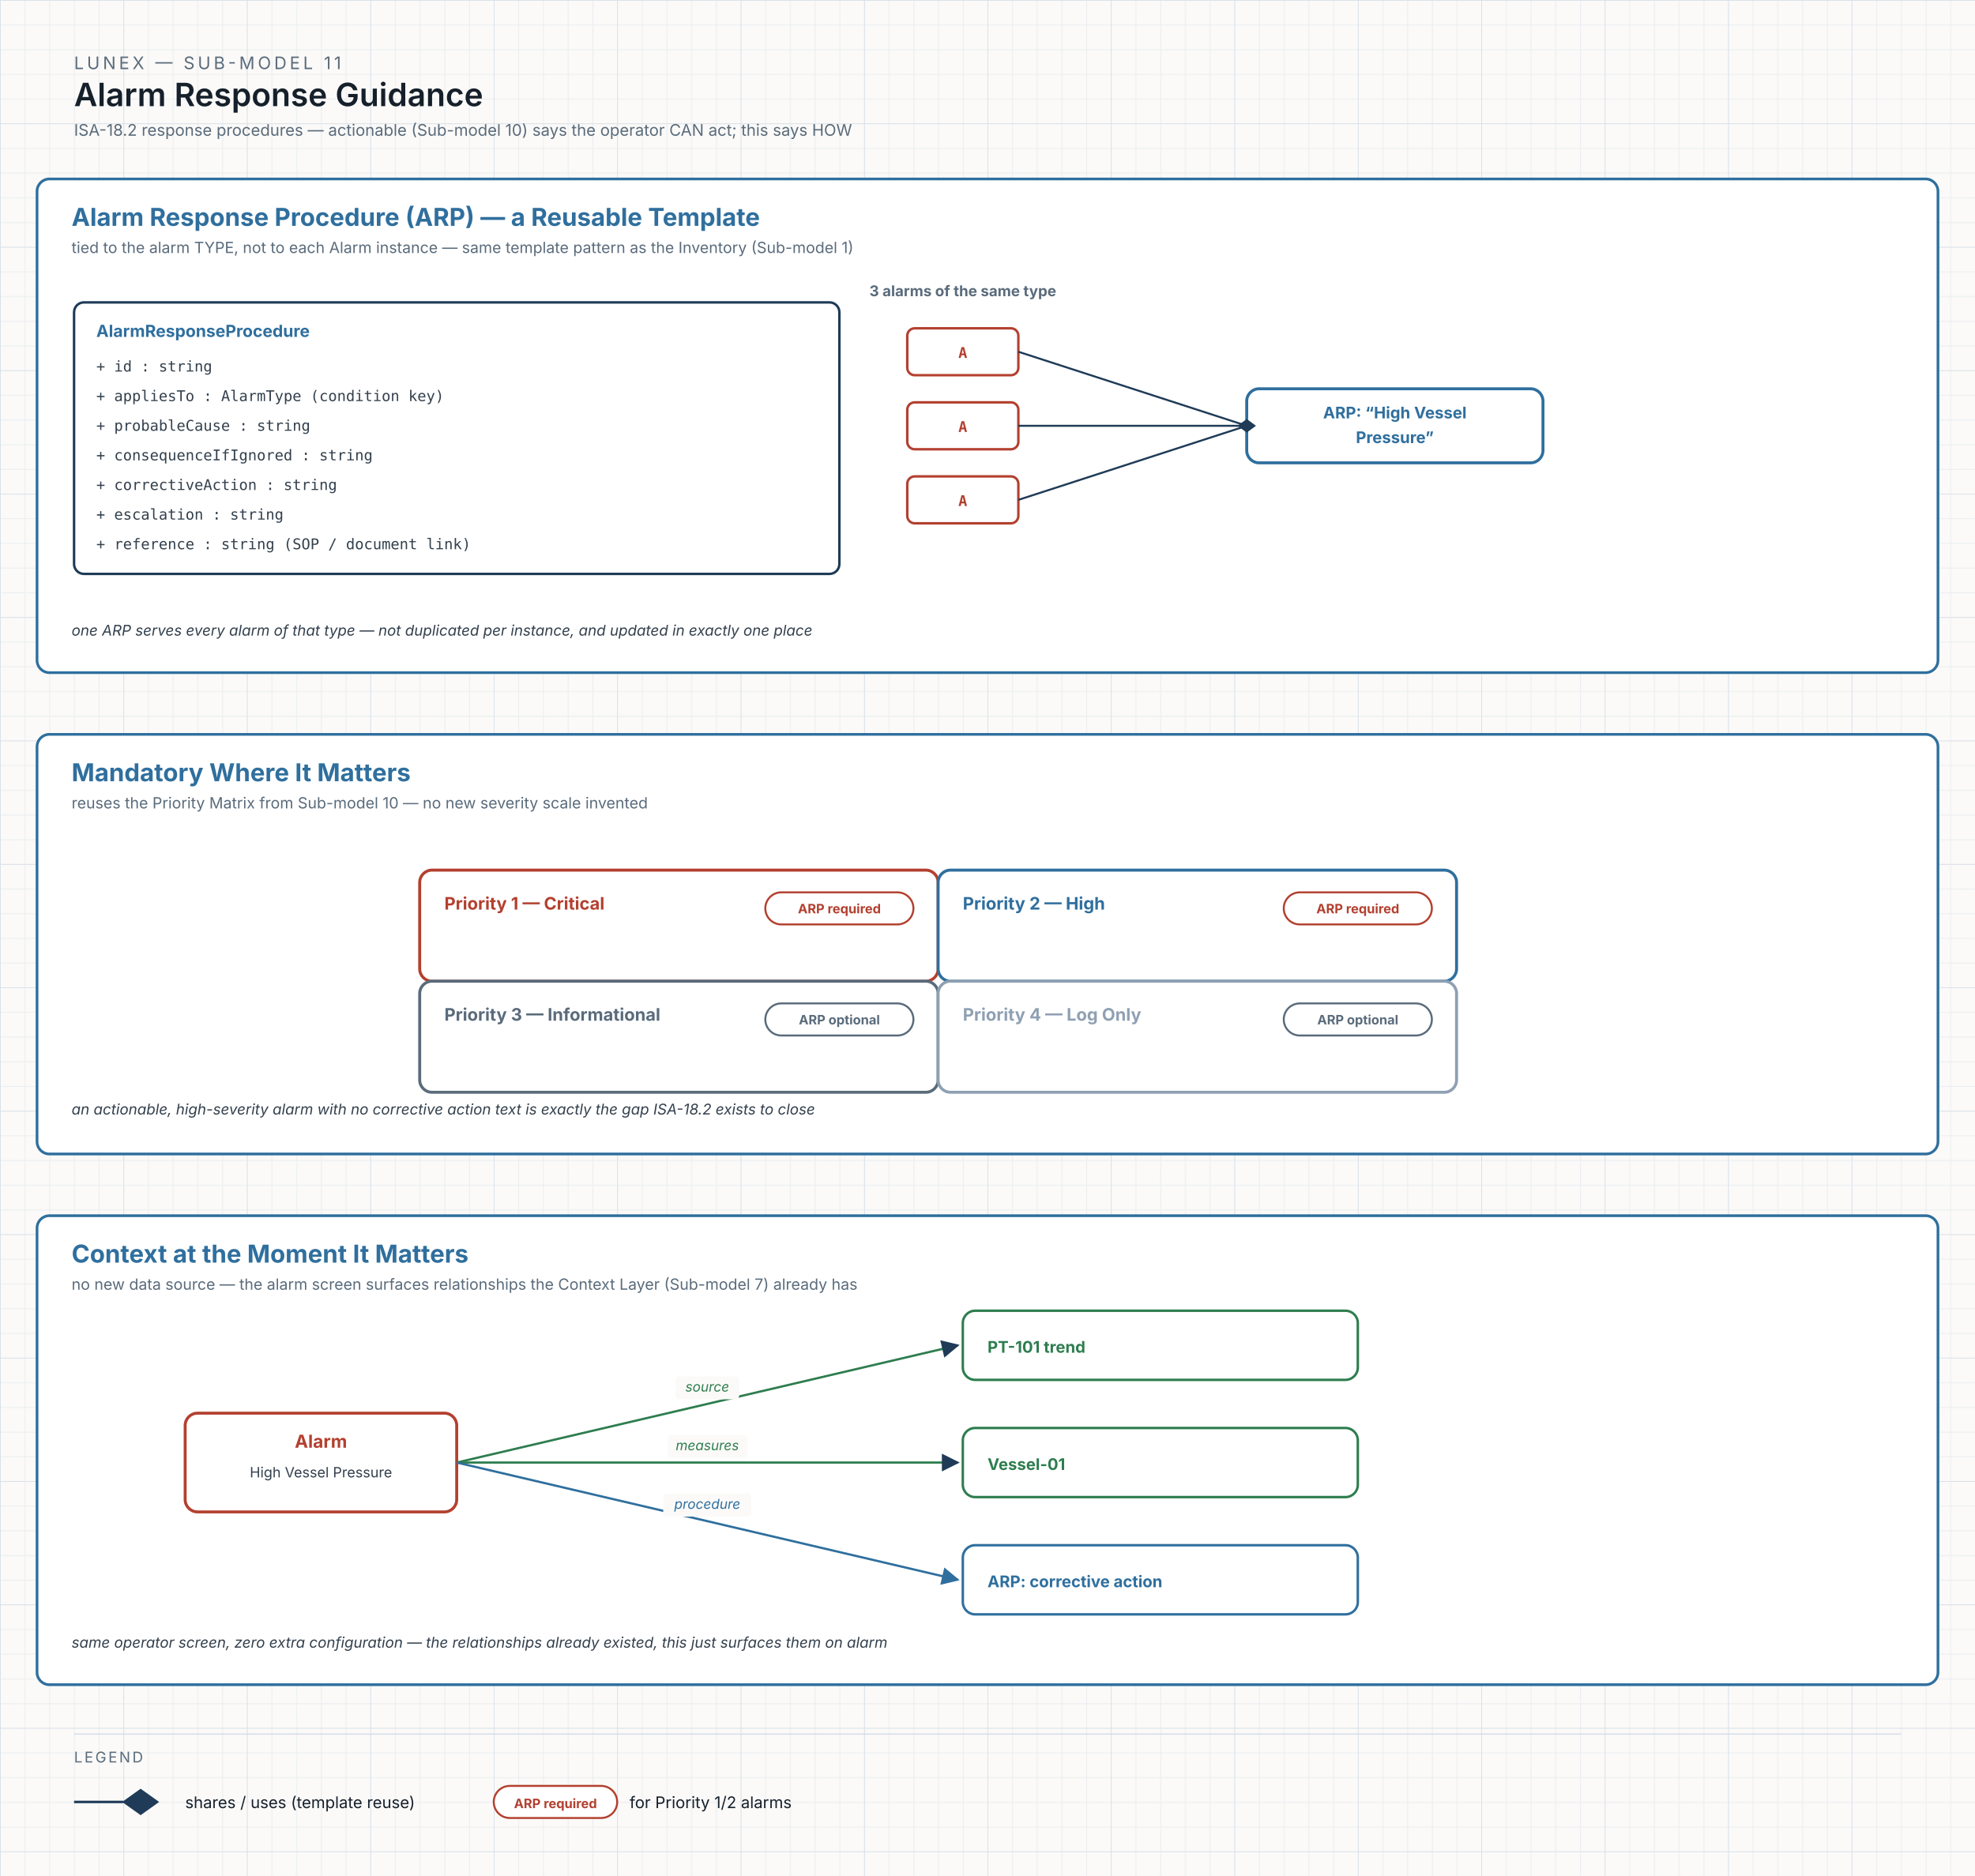
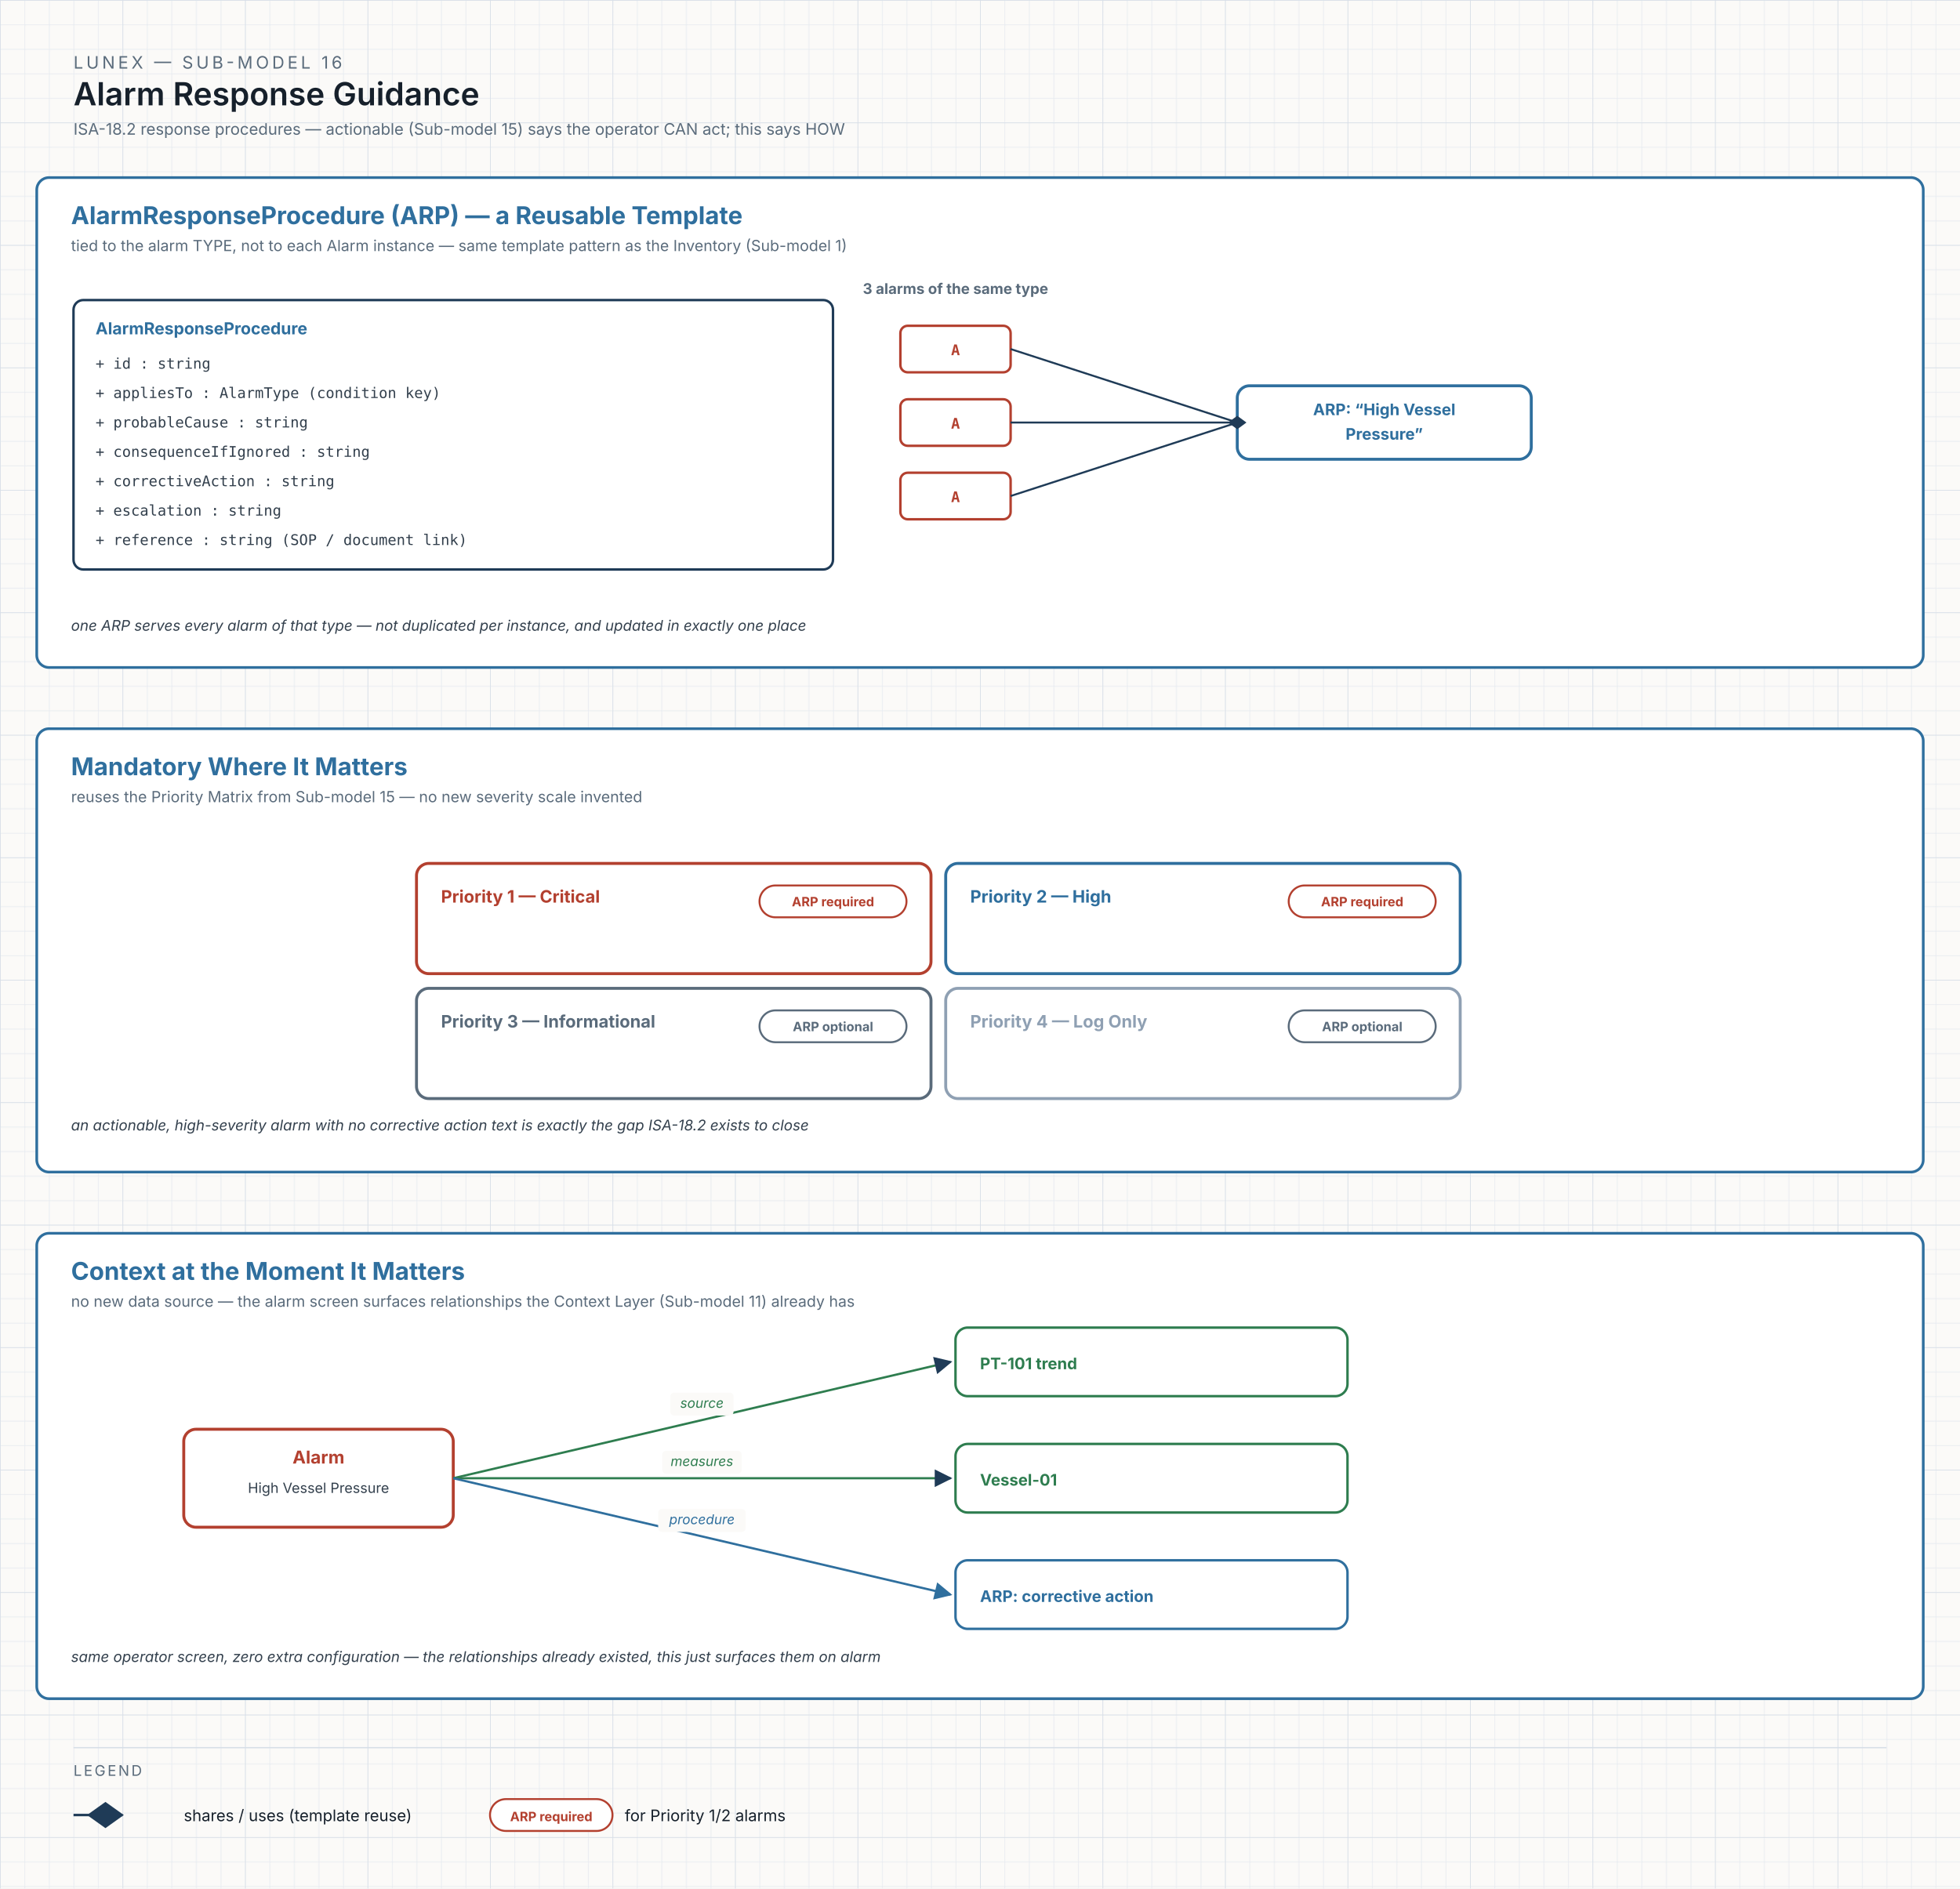
- <svg xmlns="http://www.w3.org/2000/svg" viewBox="0 0 1600 1520" width="1600" height="1520" font-family="Inter, Segoe UI, Helvetica Neue, Arial, sans-serif">
+ <svg xmlns="http://www.w3.org/2000/svg" viewBox="0 0 1600 1542" width="1600" height="1542" font-family="Inter, Segoe UI, Helvetica Neue, Arial, sans-serif">
  <defs>
    <pattern id="grid" width="20" height="20" patternUnits="userSpaceOnUse">
      <path d="M20 0H0V20" fill="none" stroke="#E6EBF0" stroke-width="1" />
    </pattern>
    <pattern id="grid5" width="100" height="100" patternUnits="userSpaceOnUse">
      <rect width="100" height="100" fill="url(#grid)" />
      <path d="M100 0H0V100" fill="none" stroke="#D6DEE7" stroke-width="1" />
    </pattern>
    <marker id="tri-navy" viewBox="0 0 10 10" refX="9" refY="5" markerWidth="8" markerHeight="8" orient="auto-start-reverse">
      <path d="M0 0 L10 5 L0 10 Z" fill="#1F3B57" />
    </marker>
    <marker id="tri-blue" viewBox="0 0 10 10" refX="9" refY="5" markerWidth="8" markerHeight="8" orient="auto-start-reverse">
      <path d="M0 0 L10 5 L0 10 Z" fill="#2F6F9E" />
    </marker>
    <marker id="tri-gray" viewBox="0 0 10 10" refX="9" refY="5" markerWidth="7" markerHeight="7" orient="auto-start-reverse">
      <path d="M0 0 L10 5 L0 10 Z" fill="#8FA0B3" />
    </marker>
-     <marker id="diamond-navy" viewBox="0 0 14 10" refX="0.5" refY="5" markerWidth="15" markerHeight="11" orient="auto-start-reverse">
+     <marker id="diamond-navy" viewBox="0 0 14 10" refX="13.5" refY="5" markerWidth="15" markerHeight="11" orient="auto-start-reverse">
      <path d="M0 5 L7 0 L14 5 L7 10 Z" fill="#1F3B57" />
    </marker>
  </defs>
-   <rect width="1600" height="1520" fill="#FBFAF8" />
-   <rect width="1600" height="1520" fill="url(#grid5)" />
-   <text x="60" y="56" font-size="14" font-weight="400" fill="#5A6B7B" text-anchor="start" letter-spacing="2.5">LUNEX — SUB-MODEL 11</text>
+   <rect width="1600" height="1542" fill="#FBFAF8" />
+   <rect width="1600" height="1542" fill="url(#grid5)" />
+   <text x="60" y="56" font-size="14" font-weight="400" fill="#5A6B7B" text-anchor="start" letter-spacing="2.5">LUNEX — SUB-MODEL 16</text>
  <text x="60" y="86" font-size="26" font-weight="600" fill="#16202B" text-anchor="start">Alarm Response Guidance</text>
-   <text x="60" y="110" font-size="13" font-weight="400" fill="#5A6B7B" text-anchor="start">ISA-18.2 response procedures — actionable (Sub-model 10) says the operator CAN act; this says HOW</text>
+   <text x="60" y="110" font-size="13" font-weight="400" fill="#5A6B7B" text-anchor="start">ISA-18.2 response procedures — actionable (Sub-model 15) says the operator CAN act; this says HOW</text>
  <rect x="30" y="145" width="1540" height="400" rx="10" fill="#FFFFFF" stroke="#2F6F9E" stroke-width="2.2" />
-   <text x="58" y="183" font-size="20" font-weight="700" fill="#2F6F9E" text-anchor="start">Alarm Response Procedure (ARP) — a Reusable Template</text>
+   <text x="58" y="183" font-size="20" font-weight="700" fill="#2F6F9E" text-anchor="start">AlarmResponseProcedure (ARP) — a Reusable Template</text>
  <text x="58" y="205" font-size="12.5" font-weight="400" fill="#5A6B7B" text-anchor="start">tied to the alarm TYPE, not to each Alarm instance — same template pattern as the Inventory (Sub-model 1)</text>
  <rect x="60" y="245" width="620" height="220" rx="8" fill="#FFFFFF" stroke="#1F3B57" stroke-width="2" />
  <text x="78" y="273" font-size="13.5" font-weight="700" fill="#2F6F9E" text-anchor="start">AlarmResponseProcedure</text>
  <text x="78" y="301" font-size="12" font-weight="400" fill="#33404D" text-anchor="start" font-family="Consolas, Menlo, monospace">+ id : string</text>
  <text x="78" y="325" font-size="12" font-weight="400" fill="#33404D" text-anchor="start" font-family="Consolas, Menlo, monospace">+ appliesTo : AlarmType (condition key)</text>
  <text x="78" y="349" font-size="12" font-weight="400" fill="#33404D" text-anchor="start" font-family="Consolas, Menlo, monospace">+ probableCause : string</text>
  <text x="78" y="373" font-size="12" font-weight="400" fill="#33404D" text-anchor="start" font-family="Consolas, Menlo, monospace">+ consequenceIfIgnored : string</text>
  <text x="78" y="397" font-size="12" font-weight="400" fill="#33404D" text-anchor="start" font-family="Consolas, Menlo, monospace">+ correctiveAction : string</text>
  <text x="78" y="421" font-size="12" font-weight="400" fill="#33404D" text-anchor="start" font-family="Consolas, Menlo, monospace">+ escalation : string</text>
  <text x="78" y="445" font-size="12" font-weight="400" fill="#33404D" text-anchor="start" font-family="Consolas, Menlo, monospace">+ reference : string  (SOP / document link)</text>
  <rect x="735.0" y="266.0" width="90" height="38" rx="6" fill="#FFFFFF" stroke="#B3402F" stroke-width="2" />
  <text x="780" y="290" font-size="12" font-weight="700" fill="#B3402F" text-anchor="middle" font-family="Consolas, Menlo, monospace">A</text>
  <rect x="735.0" y="326.0" width="90" height="38" rx="6" fill="#FFFFFF" stroke="#B3402F" stroke-width="2" />
  <text x="780" y="350" font-size="12" font-weight="700" fill="#B3402F" text-anchor="middle" font-family="Consolas, Menlo, monospace">A</text>
  <rect x="735.0" y="386.0" width="90" height="38" rx="6" fill="#FFFFFF" stroke="#B3402F" stroke-width="2" />
  <text x="780" y="410" font-size="12" font-weight="700" fill="#B3402F" text-anchor="middle" font-family="Consolas, Menlo, monospace">A</text>
  <rect x="1010" y="315" width="240" height="60" rx="10" fill="#FFFFFF" stroke="#2F6F9E" stroke-width="2.4" />
  <text x="1130" y="339" font-size="13" font-weight="700" fill="#2F6F9E" text-anchor="middle">ARP: “High Vessel</text>
  <text x="1130" y="359" font-size="13" font-weight="700" fill="#2F6F9E" text-anchor="middle">Pressure”</text>
  <line x1="825" y1="285" x2="1010" y2="345" stroke="#1F3B57" stroke-width="1.6" />
  <line x1="825" y1="345" x2="1010" y2="345" stroke="#1F3B57" stroke-width="1.6" />
  <line x1="825" y1="405" x2="1010" y2="345" stroke="#1F3B57" stroke-width="1.6" />
  <polygon points="1002.5,345 1010,339.5 1017.5,345 1010,350.5" fill="#1F3B57" />
  <text x="780" y="240" font-size="12" font-weight="700" fill="#5A6B7B" text-anchor="middle">3 alarms of the same type</text>
  <text x="58" y="515" font-size="12" font-weight="400" fill="#33404D" text-anchor="start" font-style="italic">one ARP serves every alarm of that type — not duplicated per instance, and updated in exactly one place</text>
-   <rect x="30" y="595" width="1540" height="340" rx="10" fill="#FFFFFF" stroke="#2F6F9E" stroke-width="2.2" />
+   <rect x="30" y="595" width="1540" height="362" rx="10" fill="#FFFFFF" stroke="#2F6F9E" stroke-width="2.2" />
  <text x="58" y="633" font-size="20" font-weight="700" fill="#2F6F9E" text-anchor="start">Mandatory Where It Matters</text>
-   <text x="58" y="655" font-size="12.5" font-weight="400" fill="#5A6B7B" text-anchor="start">reuses the Priority Matrix from Sub-model 10 — no new severity scale invented</text>
+   <text x="58" y="655" font-size="12.5" font-weight="400" fill="#5A6B7B" text-anchor="start">reuses the Priority Matrix from Sub-model 15 — no new severity scale invented</text>
  <rect x="340" y="705" width="420" height="90" rx="10" fill="#FFFFFF" stroke="#B3402F" stroke-width="2.4" />
  <text x="360" y="737" font-size="14" font-weight="700" fill="#B3402F" text-anchor="start">Priority 1 — Critical</text>
  <rect x="620" y="723" width="120" height="26" rx="13" fill="#FFFFFF" stroke="#B3402F" stroke-width="1.6" />
  <text x="680" y="740" font-size="10.5" font-weight="700" fill="#B3402F" text-anchor="middle">ARP required</text>
-   <rect x="760" y="705" width="420" height="90" rx="10" fill="#FFFFFF" stroke="#2F6F9E" stroke-width="2.4" />
-   <text x="780" y="737" font-size="14" font-weight="700" fill="#2F6F9E" text-anchor="start">Priority 2 — High</text>
-   <rect x="1040" y="723" width="120" height="26" rx="13" fill="#FFFFFF" stroke="#B3402F" stroke-width="1.6" />
-   <text x="1100" y="740" font-size="10.5" font-weight="700" fill="#B3402F" text-anchor="middle">ARP required</text>
-   <rect x="340" y="795" width="420" height="90" rx="10" fill="#FFFFFF" stroke="#5A6B7B" stroke-width="2.4" />
-   <text x="360" y="827" font-size="14" font-weight="700" fill="#5A6B7B" text-anchor="start">Priority 3 — Informational</text>
-   <rect x="620" y="813" width="120" height="26" rx="13" fill="#FFFFFF" stroke="#5A6B7B" stroke-width="1.6" />
-   <text x="680" y="830" font-size="10.5" font-weight="700" fill="#5A6B7B" text-anchor="middle">ARP optional</text>
-   <rect x="760" y="795" width="420" height="90" rx="10" fill="#FFFFFF" stroke="#8FA0B3" stroke-width="2.4" />
-   <text x="780" y="827" font-size="14" font-weight="700" fill="#8FA0B3" text-anchor="start">Priority 4 — Log Only</text>
-   <rect x="1040" y="813" width="120" height="26" rx="13" fill="#FFFFFF" stroke="#5A6B7B" stroke-width="1.6" />
-   <text x="1100" y="830" font-size="10.5" font-weight="700" fill="#5A6B7B" text-anchor="middle">ARP optional</text>
-   <text x="58" y="903" font-size="12" font-weight="400" fill="#33404D" text-anchor="start" font-style="italic">an actionable, high-severity alarm with no corrective action text is exactly the gap ISA-18.2 exists to close</text>
-   <rect x="30" y="985" width="1540" height="380" rx="10" fill="#FFFFFF" stroke="#2F6F9E" stroke-width="2.2" />
-   <text x="58" y="1023" font-size="20" font-weight="700" fill="#2F6F9E" text-anchor="start">Context at the Moment It Matters</text>
-   <text x="58" y="1045" font-size="12.5" font-weight="400" fill="#5A6B7B" text-anchor="start">no new data source — the alarm screen surfaces relationships the Context Layer (Sub-model 7) already has</text>
-   <rect x="150" y="1145" width="220" height="80" rx="10" fill="#FFFFFF" stroke="#B3402F" stroke-width="2.4" />
-   <text x="260" y="1173" font-size="14.5" font-weight="700" fill="#B3402F" text-anchor="middle">Alarm</text>
-   <text x="260" y="1197" font-size="11.5" font-weight="400" fill="#33404D" text-anchor="middle">High Vessel Pressure</text>
-   <rect x="780" y="1062" width="320" height="56" rx="10" fill="#FFFFFF" stroke="#2E7D4F" stroke-width="2" />
-   <text x="800" y="1096" font-size="13" font-weight="700" fill="#2E7D4F" text-anchor="start">PT-101 trend</text>
-   <line x1="370" y1="1185" x2="776" y2="1090" stroke="#2E7D4F" stroke-width="1.8" marker-end="url(#tri-navy)" />
-   <rect x="547.2" y="1115.15" width="51.6" height="18.65" rx="3" fill="#FBFAF8" stroke="none" stroke-width="2" />
-   <text x="573.0" y="1127.5" font-size="11" font-weight="400" fill="#2E7D4F" text-anchor="middle" font-style="italic">source</text>
-   <rect x="780" y="1157" width="320" height="56" rx="10" fill="#FFFFFF" stroke="#2E7D4F" stroke-width="2" />
-   <text x="800" y="1191" font-size="13" font-weight="700" fill="#2E7D4F" text-anchor="start">Vessel-01</text>
-   <line x1="370" y1="1185" x2="776" y2="1185" stroke="#2E7D4F" stroke-width="1.8" marker-end="url(#tri-navy)" />
-   <rect x="540.6" y="1162.65" width="64.8" height="18.65" rx="3" fill="#FBFAF8" stroke="none" stroke-width="2" />
-   <text x="573.0" y="1175.0" font-size="11" font-weight="400" fill="#2E7D4F" text-anchor="middle" font-style="italic">measures</text>
-   <rect x="780" y="1252" width="320" height="56" rx="10" fill="#FFFFFF" stroke="#2F6F9E" stroke-width="2" />
-   <text x="800" y="1286" font-size="13" font-weight="700" fill="#2F6F9E" text-anchor="start">ARP: corrective action</text>
-   <line x1="370" y1="1185" x2="776" y2="1280" stroke="#2F6F9E" stroke-width="1.8" marker-end="url(#tri-blue)" />
-   <rect x="537.3" y="1210.15" width="71.4" height="18.65" rx="3" fill="#FBFAF8" stroke="none" stroke-width="2" />
-   <text x="573.0" y="1222.5" font-size="11" font-weight="400" fill="#2F6F9E" text-anchor="middle" font-style="italic">procedure</text>
-   <text x="58" y="1335" font-size="12" font-weight="400" fill="#33404D" text-anchor="start" font-style="italic">same operator screen, zero extra configuration — the relationships already existed, this just surfaces them on alarm</text>
-   <line x1="60" y1="1405" x2="1540" y2="1405" stroke="#D6DEE7" stroke-width="1" />
-   <text x="60" y="1428" font-size="12" font-weight="400" fill="#5A6B7B" text-anchor="start" letter-spacing="1.6">LEGEND</text>
-   <line x1="60" y1="1460" x2="100" y2="1460" stroke="#1F3B57" stroke-width="2" marker-end="url(#diamond-navy)" />
-   <text x="150" y="1465" font-size="13" font-weight="400" fill="#16202B" text-anchor="start">shares / uses (template reuse)</text>
-   <rect x="400" y="1447" width="100" height="26" rx="13" fill="#FFFFFF" stroke="#B3402F" stroke-width="1.6" />
-   <text x="450" y="1465" font-size="10.5" font-weight="700" fill="#B3402F" text-anchor="middle">ARP required</text>
-   <text x="510" y="1465" font-size="13" font-weight="400" fill="#16202B" text-anchor="start">for Priority 1/2 alarms</text>
+   <rect x="772" y="705" width="420" height="90" rx="10" fill="#FFFFFF" stroke="#2F6F9E" stroke-width="2.4" />
+   <text x="792" y="737" font-size="14" font-weight="700" fill="#2F6F9E" text-anchor="start">Priority 2 — High</text>
+   <rect x="1052" y="723" width="120" height="26" rx="13" fill="#FFFFFF" stroke="#B3402F" stroke-width="1.6" />
+   <text x="1112" y="740" font-size="10.5" font-weight="700" fill="#B3402F" text-anchor="middle">ARP required</text>
+   <rect x="340" y="807" width="420" height="90" rx="10" fill="#FFFFFF" stroke="#5A6B7B" stroke-width="2.4" />
+   <text x="360" y="839" font-size="14" font-weight="700" fill="#5A6B7B" text-anchor="start">Priority 3 — Informational</text>
+   <rect x="620" y="825" width="120" height="26" rx="13" fill="#FFFFFF" stroke="#5A6B7B" stroke-width="1.6" />
+   <text x="680" y="842" font-size="10.5" font-weight="700" fill="#5A6B7B" text-anchor="middle">ARP optional</text>
+   <rect x="772" y="807" width="420" height="90" rx="10" fill="#FFFFFF" stroke="#8FA0B3" stroke-width="2.4" />
+   <text x="792" y="839" font-size="14" font-weight="700" fill="#8FA0B3" text-anchor="start">Priority 4 — Log Only</text>
+   <rect x="1052" y="825" width="120" height="26" rx="13" fill="#FFFFFF" stroke="#5A6B7B" stroke-width="1.6" />
+   <text x="1112" y="842" font-size="10.5" font-weight="700" fill="#5A6B7B" text-anchor="middle">ARP optional</text>
+   <text x="58" y="923" font-size="12" font-weight="400" fill="#33404D" text-anchor="start" font-style="italic">an actionable, high-severity alarm with no corrective action text is exactly the gap ISA-18.2 exists to close</text>
+   <rect x="30" y="1007" width="1540" height="380" rx="10" fill="#FFFFFF" stroke="#2F6F9E" stroke-width="2.2" />
+   <text x="58" y="1045" font-size="20" font-weight="700" fill="#2F6F9E" text-anchor="start">Context at the Moment It Matters</text>
+   <text x="58" y="1067" font-size="12.5" font-weight="400" fill="#5A6B7B" text-anchor="start">no new data source — the alarm screen surfaces relationships the Context Layer (Sub-model 11) already has</text>
+   <rect x="150" y="1167" width="220" height="80" rx="10" fill="#FFFFFF" stroke="#B3402F" stroke-width="2.4" />
+   <text x="260" y="1195" font-size="14.5" font-weight="700" fill="#B3402F" text-anchor="middle">Alarm</text>
+   <text x="260" y="1219" font-size="11.5" font-weight="400" fill="#33404D" text-anchor="middle">High Vessel Pressure</text>
+   <rect x="780" y="1084" width="320" height="56" rx="10" fill="#FFFFFF" stroke="#2E7D4F" stroke-width="2" />
+   <text x="800" y="1118" font-size="13" font-weight="700" fill="#2E7D4F" text-anchor="start">PT-101 trend</text>
+   <line x1="370" y1="1207" x2="776" y2="1112" stroke="#2E7D4F" stroke-width="1.8" marker-end="url(#tri-navy)" />
+   <rect x="547.2" y="1137.15" width="51.6" height="18.65" rx="3" fill="#FBFAF8" stroke="none" stroke-width="2" />
+   <text x="573.0" y="1149.5" font-size="11" font-weight="400" fill="#2E7D4F" text-anchor="middle" font-style="italic">source</text>
+   <rect x="780" y="1179" width="320" height="56" rx="10" fill="#FFFFFF" stroke="#2E7D4F" stroke-width="2" />
+   <text x="800" y="1213" font-size="13" font-weight="700" fill="#2E7D4F" text-anchor="start">Vessel-01</text>
+   <line x1="370" y1="1207" x2="776" y2="1207" stroke="#2E7D4F" stroke-width="1.8" marker-end="url(#tri-navy)" />
+   <rect x="540.6" y="1184.65" width="64.8" height="18.65" rx="3" fill="#FBFAF8" stroke="none" stroke-width="2" />
+   <text x="573.0" y="1197.0" font-size="11" font-weight="400" fill="#2E7D4F" text-anchor="middle" font-style="italic">measures</text>
+   <rect x="780" y="1274" width="320" height="56" rx="10" fill="#FFFFFF" stroke="#2F6F9E" stroke-width="2" />
+   <text x="800" y="1308" font-size="13" font-weight="700" fill="#2F6F9E" text-anchor="start">ARP: corrective action</text>
+   <line x1="370" y1="1207" x2="776" y2="1302" stroke="#2F6F9E" stroke-width="1.8" marker-end="url(#tri-blue)" />
+   <rect x="537.3" y="1232.15" width="71.4" height="18.65" rx="3" fill="#FBFAF8" stroke="none" stroke-width="2" />
+   <text x="573.0" y="1244.5" font-size="11" font-weight="400" fill="#2F6F9E" text-anchor="middle" font-style="italic">procedure</text>
+   <text x="58" y="1357" font-size="12" font-weight="400" fill="#33404D" text-anchor="start" font-style="italic">same operator screen, zero extra configuration — the relationships already existed, this just surfaces them on alarm</text>
+   <line x1="60" y1="1427" x2="1540" y2="1427" stroke="#D6DEE7" stroke-width="1" />
+   <text x="60" y="1450" font-size="12" font-weight="400" fill="#5A6B7B" text-anchor="start" letter-spacing="1.6">LEGEND</text>
+   <line x1="60" y1="1482" x2="100" y2="1482" stroke="#1F3B57" stroke-width="2" marker-end="url(#diamond-navy)" />
+   <text x="150" y="1487" font-size="13" font-weight="400" fill="#16202B" text-anchor="start">shares / uses (template reuse)</text>
+   <rect x="400" y="1469" width="100" height="26" rx="13" fill="#FFFFFF" stroke="#B3402F" stroke-width="1.6" />
+   <text x="450" y="1487" font-size="10.5" font-weight="700" fill="#B3402F" text-anchor="middle">ARP required</text>
+   <text x="510" y="1487" font-size="13" font-weight="400" fill="#16202B" text-anchor="start">for Priority 1/2 alarms</text>
</svg>
